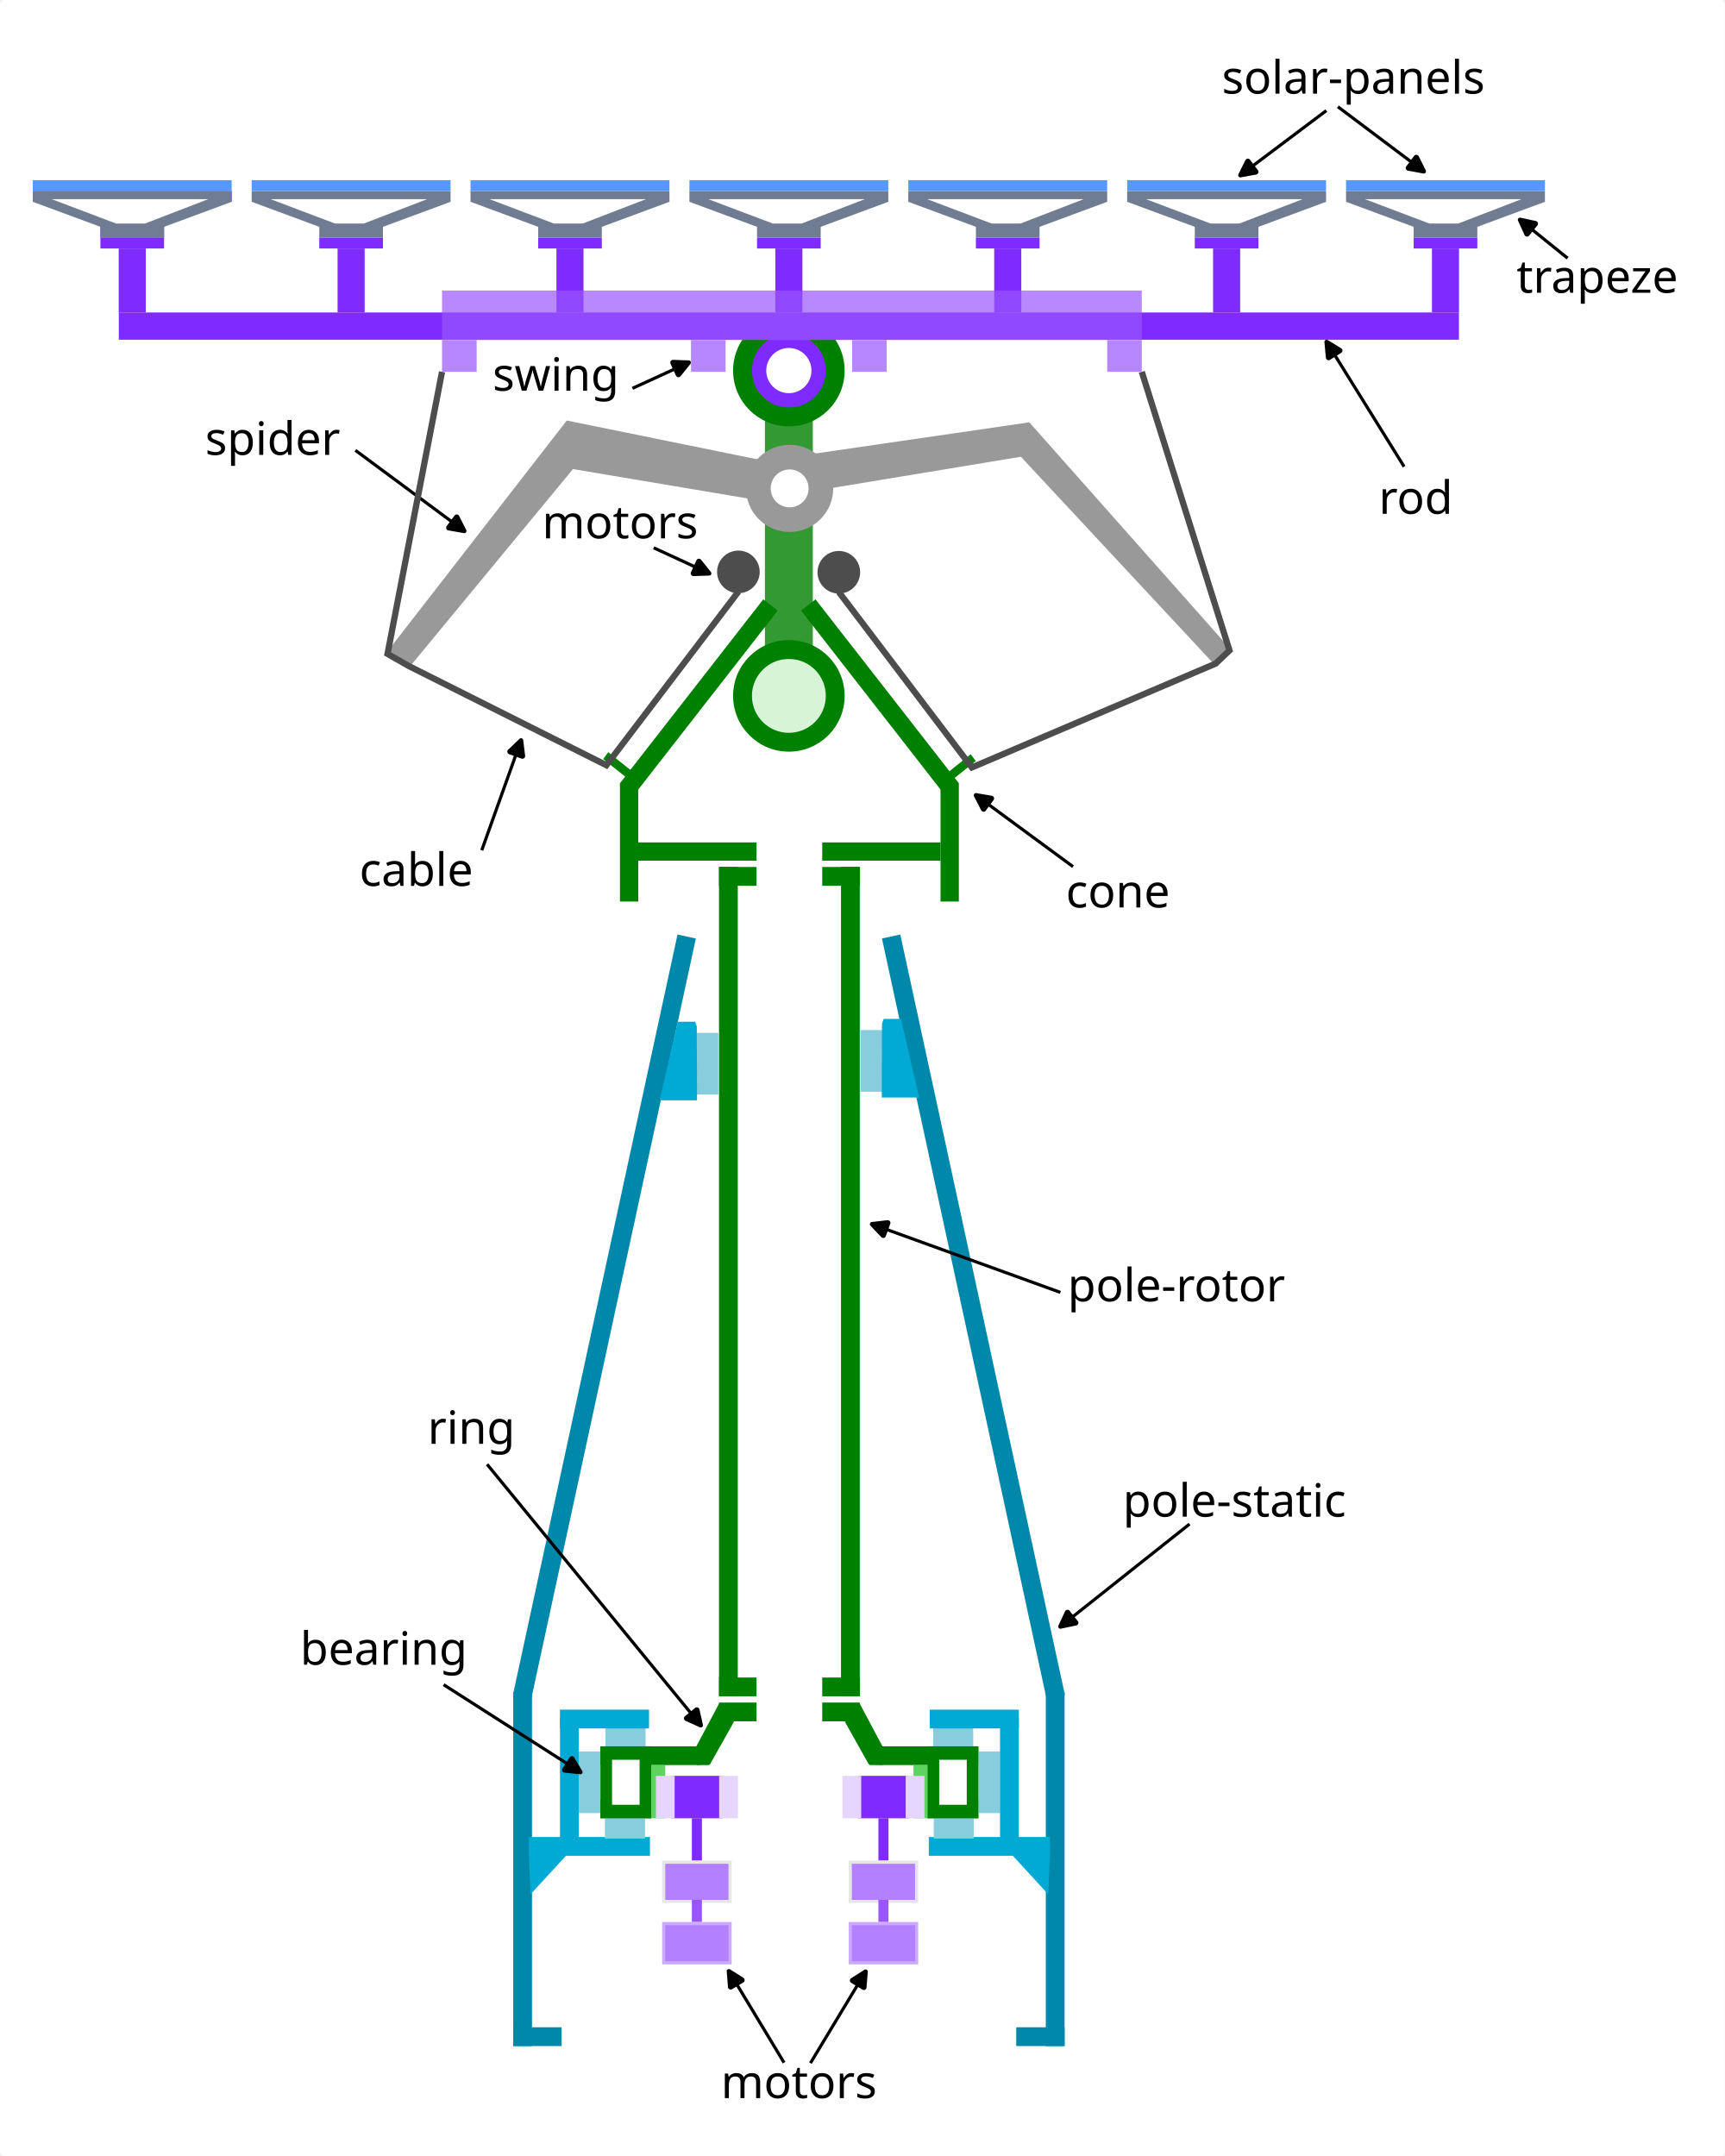
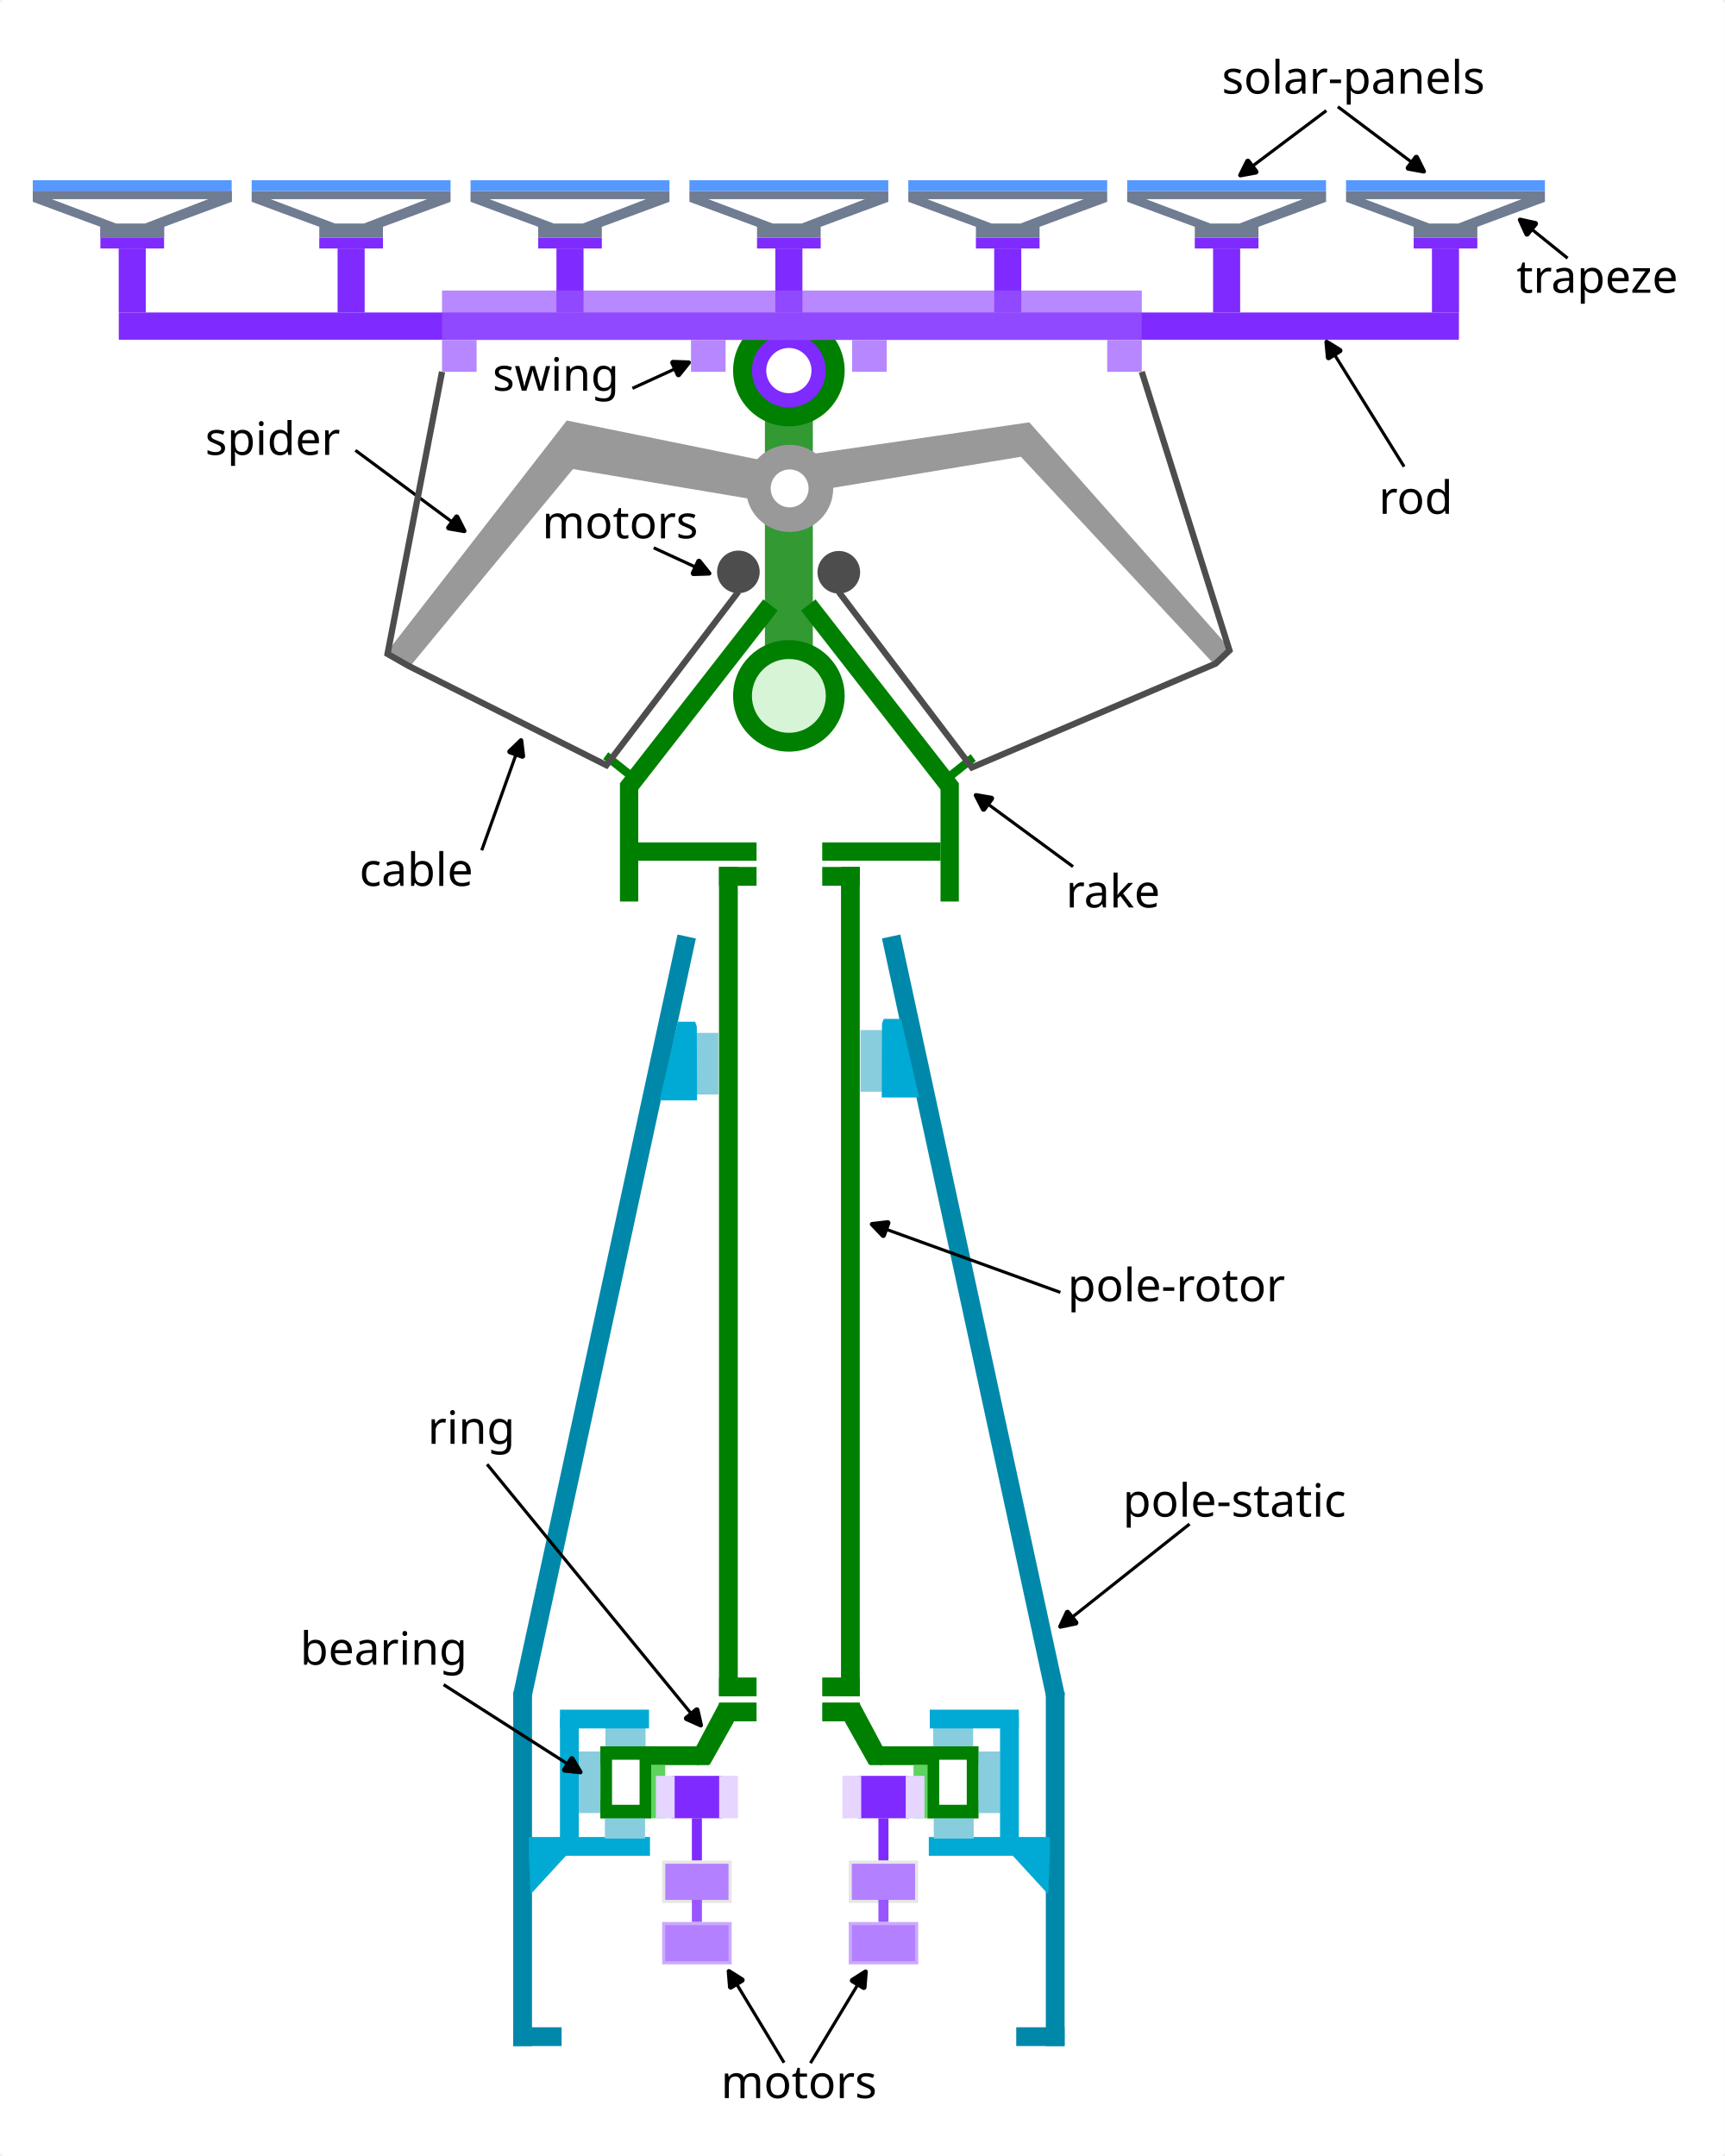
<svg xmlns="http://www.w3.org/2000/svg" width="551.382" height="689.269" viewBox="0 0 145.887 182.369">
  <defs>
    <marker id="i" markerHeight="1" markerWidth="1" orient="auto-start-reverse" preserveAspectRatio="xMidYMid" refX="0" refY="0" style="overflow:visible" viewBox="0 0 1 1">
      <path d="M-.211-4.106 6.21-.894a1 1 90 0 1 0 1.788L-.21 4.106A1.236 1.236 31.717 0 1-2 3v-6A1.236 1.236 148.283 0 1-.211-4.106z" style="fill:context-stroke;fill-rule:evenodd;stroke:none" transform="scale(.7)" />
    </marker>
    <marker id="j" markerHeight="1" markerWidth="1" orient="auto-start-reverse" preserveAspectRatio="xMidYMid" refX="0" refY="0" style="overflow:visible" viewBox="0 0 1 1">
      <path d="M-.211-4.106 6.21-.894a1 1 90 0 1 0 1.788L-.21 4.106A1.236 1.236 31.717 0 1-2 3v-6A1.236 1.236 148.283 0 1-.211-4.106z" style="fill:context-stroke;fill-rule:evenodd;stroke:none" transform="scale(.7)" />
    </marker>
    <marker id="k" markerHeight="1" markerWidth="1" orient="auto-start-reverse" preserveAspectRatio="xMidYMid" refX="0" refY="0" style="overflow:visible" viewBox="0 0 1 1">
      <path d="M-.211-4.106 6.21-.894a1 1 90 0 1 0 1.788L-.21 4.106A1.236 1.236 31.717 0 1-2 3v-6A1.236 1.236 148.283 0 1-.211-4.106z" style="fill:context-stroke;fill-rule:evenodd;stroke:none" transform="scale(.7)" />
    </marker>
    <marker id="l" markerHeight="1" markerWidth="1" orient="auto-start-reverse" preserveAspectRatio="xMidYMid" refX="0" refY="0" style="overflow:visible" viewBox="0 0 1 1">
      <path d="M-.211-4.106 6.21-.894a1 1 90 0 1 0 1.788L-.21 4.106A1.236 1.236 31.717 0 1-2 3v-6A1.236 1.236 148.283 0 1-.211-4.106z" style="fill:context-stroke;fill-rule:evenodd;stroke:none" transform="scale(.7)" />
    </marker>
    <marker id="m" markerHeight="1" markerWidth="1" orient="auto-start-reverse" preserveAspectRatio="xMidYMid" refX="0" refY="0" style="overflow:visible" viewBox="0 0 1 1">
      <path d="M-.211-4.106 6.21-.894a1 1 90 0 1 0 1.788L-.21 4.106A1.236 1.236 31.717 0 1-2 3v-6A1.236 1.236 148.283 0 1-.211-4.106z" style="fill:context-stroke;fill-rule:evenodd;stroke:none" transform="scale(.7)" />
    </marker>
    <marker id="n" markerHeight="1" markerWidth="1" orient="auto-start-reverse" preserveAspectRatio="xMidYMid" refX="0" refY="0" style="overflow:visible" viewBox="0 0 1 1">
      <path d="M-.211-4.106 6.21-.894a1 1 90 0 1 0 1.788L-.21 4.106A1.236 1.236 31.717 0 1-2 3v-6A1.236 1.236 148.283 0 1-.211-4.106z" style="fill:context-stroke;fill-rule:evenodd;stroke:none" transform="scale(.7)" />
    </marker>
    <marker id="o" markerHeight="1" markerWidth="1" orient="auto-start-reverse" preserveAspectRatio="xMidYMid" refX="0" refY="0" style="overflow:visible" viewBox="0 0 1 1">
      <path d="M-.211-4.106 6.21-.894a1 1 90 0 1 0 1.788L-.21 4.106A1.236 1.236 31.717 0 1-2 3v-6A1.236 1.236 148.283 0 1-.211-4.106z" style="fill:context-stroke;fill-rule:evenodd;stroke:none" transform="scale(.7)" />
    </marker>
    <marker id="p" markerHeight="1" markerWidth="1" orient="auto-start-reverse" preserveAspectRatio="xMidYMid" refX="0" refY="0" style="overflow:visible" viewBox="0 0 1 1">
      <path d="M-.211-4.106 6.21-.894a1 1 90 0 1 0 1.788L-.21 4.106A1.236 1.236 31.717 0 1-2 3v-6A1.236 1.236 148.283 0 1-.211-4.106z" style="fill:context-stroke;fill-rule:evenodd;stroke:none" transform="scale(.7)" />
    </marker>
    <marker id="s" markerHeight="1" markerWidth="1" orient="auto-start-reverse" preserveAspectRatio="xMidYMid" refX="0" refY="0" style="overflow:visible" viewBox="0 0 1 1">
      <path d="M-.211-4.106 6.21-.894a1 1 90 0 1 0 1.788L-.21 4.106A1.236 1.236 31.717 0 1-2 3v-6A1.236 1.236 148.283 0 1-.211-4.106z" style="fill:context-stroke;fill-rule:evenodd;stroke:none" transform="scale(.7)" />
    </marker>
    <marker id="t" markerHeight="1" markerWidth="1" orient="auto-start-reverse" preserveAspectRatio="xMidYMid" refX="0" refY="0" style="overflow:visible" viewBox="0 0 1 1">
      <path d="M-.211-4.106 6.21-.894a1 1 90 0 1 0 1.788L-.21 4.106A1.236 1.236 31.717 0 1-2 3v-6A1.236 1.236 148.283 0 1-.211-4.106z" style="fill:context-stroke;fill-rule:evenodd;stroke:none" transform="scale(.7)" />
    </marker>
    <marker id="u" markerHeight="1" markerWidth="1" orient="auto-start-reverse" preserveAspectRatio="xMidYMid" refX="0" refY="0" style="overflow:visible" viewBox="0 0 1 1">
      <path d="M-.211-4.106 6.21-.894a1 1 90 0 1 0 1.788L-.21 4.106A1.236 1.236 31.717 0 1-2 3v-6A1.236 1.236 148.283 0 1-.211-4.106z" style="fill:context-stroke;fill-rule:evenodd;stroke:none" transform="scale(.7)" />
    </marker>
    <marker id="v" markerHeight="1" markerWidth="1" orient="auto-start-reverse" preserveAspectRatio="xMidYMid" refX="0" refY="0" style="overflow:visible" viewBox="0 0 1 1">
      <path d="M-.211-4.106 6.21-.894a1 1 90 0 1 0 1.788L-.21 4.106A1.236 1.236 31.717 0 1-2 3v-6A1.236 1.236 148.283 0 1-.211-4.106z" style="fill:context-stroke;fill-rule:evenodd;stroke:none" transform="scale(.7)" />
    </marker>
    <marker id="x" markerHeight="1" markerWidth="1" orient="auto-start-reverse" preserveAspectRatio="xMidYMid" refX="0" refY="0" style="overflow:visible" viewBox="0 0 1 1">
      <path d="M-.211-4.106 6.21-.894a1 1 90 0 1 0 1.788L-.21 4.106A1.236 1.236 31.717 0 1-2 3v-6A1.236 1.236 148.283 0 1-.211-4.106z" style="fill:context-stroke;fill-rule:evenodd;stroke:none" transform="scale(.7)" />
    </marker>
    <marker id="z" markerHeight="1" markerWidth="1" orient="auto-start-reverse" preserveAspectRatio="xMidYMid" refX="0" refY="0" style="overflow:visible" viewBox="0 0 1 1">
      <path d="M-.211-4.106 6.21-.894a1 1 90 0 1 0 1.788L-.21 4.106A1.236 1.236 31.717 0 1-2 3v-6A1.236 1.236 148.283 0 1-.211-4.106z" style="fill:context-stroke;fill-rule:evenodd;stroke:none" transform="scale(.7)" />
    </marker>
    <marker id="B" markerHeight="1" markerWidth="1" orient="auto-start-reverse" preserveAspectRatio="xMidYMid" refX="0" refY="0" style="overflow:visible" viewBox="0 0 1 1">
      <path d="M-.211-4.106 6.21-.894a1 1 90 0 1 0 1.788L-.21 4.106A1.236 1.236 31.717 0 1-2 3v-6A1.236 1.236 148.283 0 1-.211-4.106z" style="fill:context-stroke;fill-rule:evenodd;stroke:none" transform="scale(.7)" />
    </marker>
    <path id="y" d="M156.301 1264.523h49.267v21.099h-49.267z" />
    <path id="w" d="M54.855 1318.21h111.518v37.987H54.855z" />
    <path id="a" d="M95.684 1014.298h138.497v46.863H95.684z" />
    <path id="b" d="M182.76 1105.717h181.951v36.314H182.76z" />
    <path id="c" d="M366.507 1070.714h138.637v34.936H366.507z" />
    <path id="d" d="M441.651 1017.628h113.588v44.326H441.651z" />
    <path id="e" d="M339.166 1122.708h173.913v53.623H339.166z" />
    <path id="f" d="M404.022 431.123h135.339v40.229H404.022z" />
    <path id="g" d="M402.158 361.595H532.94v44.159H402.158z" />
    <path id="h" d="M422.662 515.803h101.739v36.063H422.662z" />
    <path id="q" d="M443.269 400.645h108.686v33.052H443.269z" />
    <path id="r" d="M390.711 567.375h163.901v53.717H390.711z" />
    <path id="A" d="M339.166 1122.708h173.913v53.623H339.166z" />
  </defs>
  <g transform="translate(-8.874 -270.992)">
    <path d="M9.138 271.256h145.357v181.84H9.138z" style="opacity:1;fill:#fff;fill-opacity:1;stroke:#fff;stroke-width:.529;stroke-linejoin:bevel;stroke-opacity:1" />
    <path d="M-127.323 318.571h2.435v.718h-2.435z" style="fill:green;stroke:none;stroke-width:.265" transform="matrix(.78106 -.62446 .59177 .8061 0 0)" />
    <path d="M-249.284 223.883h2.435v.718h-2.435z" style="fill:green;stroke:none;stroke-width:.265" transform="matrix(-.78106 -.62446 -.59177 .8061 0 0)" />
    <path d="M414.249 52.413h29.679v1.323h-29.679z" style="fill:#08a;stroke:#08a;stroke-width:.265" transform="matrix(0 1 1 0 0 0)" />
    <path d="M52.413-443.928h3.824v1.323h-3.824z" style="fill:#08a;stroke:#08a;stroke-width:.265" transform="scale(1 -1)" />
    <path d="M414.249-98.782h29.679v1.323h-29.679z" style="fill:#08a;stroke:#08a;stroke-width:.265" transform="rotate(90)" />
    <path d="M-98.782-443.928h3.824v1.323h-3.824z" style="fill:#08a;stroke:#08a;stroke-width:.265" transform="scale(-1)" />
    <path d="M328.253 138.854h65.535v1.323h-65.535z" style="fill:#08a;stroke:#08a;stroke-width:.265" transform="scale(-1 1) rotate(77.788)" />
    <path d="M360.236-8.92h65.535v1.323h-65.535z" style="fill:#08a;stroke:#08a;stroke-width:.265" transform="rotate(77.788)" />
    <path d="M344.458 69.818h69.886v1.323h-69.886z" style="fill:green;stroke:green;stroke-width:.265" transform="matrix(0 1 1 0 0 0)" />
    <path d="M-72.728 413.021h2.91v1.323h-2.91z" style="fill:green;stroke:green;stroke-width:.265" transform="scale(-1 1)" />
    <path d="M344.458-81.459h69.886v1.323h-69.886z" style="fill:green;stroke:green;stroke-width:.265" transform="rotate(90)" />
    <path d="M78.549 413.021h2.91v1.323h-2.91z" style="fill:green;stroke:green;stroke-width:.265" />
    <path d="M-72.728 344.458h2.91v1.323h-2.91z" style="fill:green;stroke:green;stroke-width:.265" transform="scale(-1 1)" />
    <path d="M78.549 344.458h2.91v1.323h-2.91z" style="fill:green;stroke:green;stroke-width:.265" />
    <path d="M-72.728 415.137h2.91v1.323h-2.91z" style="fill:green;stroke:green;stroke-width:.265" transform="scale(-1 1)" />
    <path d="M78.549 415.137h2.91v1.323h-2.91z" style="fill:green;stroke:green;stroke-width:.265" />
    <path d="M-67.846 418.839h8.057v1.323h-8.057z" style="fill:green;stroke:green;stroke-width:.265" transform="scale(-1 1)" />
    <path d="M83.432 418.839h8.057v1.323h-8.057z" style="fill:green;stroke:green;stroke-width:.265" />
    <path d="M-63.817 423.336h4.028v1.323h-4.028zM-91.489 423.336h4.028v1.323h-4.028z" style="fill:green;stroke:green;stroke-width:.265" transform="scale(-1 1)" />
    <path d="M420.294 63.817h4.498v1.323h-4.498zM420.294 86.137h4.498v1.323h-4.498z" style="fill:#5fd35f;stroke:none;stroke-width:.265" transform="matrix(0 1 1 0 0 0)" />
    <path d="m69.818 415.137-1.972 3.702v1.323h.966l2.006-3.57zM81.46 415.137l1.972 3.702v1.323h-.966l-2.006-3.57z" style="fill:green;fill-opacity:1;stroke:green;stroke-width:.265;stroke-linecap:butt;stroke-linejoin:bevel;stroke-opacity:1" />
    <path d="M421.34 65.802h3.32v4.028h-3.32z" style="fill:#7f2aff;fill-opacity:1;stroke:#7f2aff;stroke-width:.265" transform="matrix(0 1 1 0 0 0)" />
    <path d="M421.34 69.83h3.32v1.323h-3.32zM421.34 64.479h3.32v1.323h-3.32z" style="fill:#e5d5ff;fill-opacity:1;stroke:#e5d5ff;stroke-width:.265;stroke-opacity:1" transform="matrix(0 1 1 0 0 0)" />
    <path d="M421.34 81.58h3.32v4.028h-3.32z" style="fill:#7f2aff;fill-opacity:1;stroke:#7f2aff;stroke-width:.265" transform="matrix(0 1 1 0 0 0)" />
    <path d="M421.34 85.608h3.32v1.323h-3.32zM421.34 80.257h3.32v1.323h-3.32z" style="fill:#e5d5ff;fill-opacity:1;stroke:#e5d5ff;stroke-width:.265;stroke-opacity:1" transform="matrix(0 1 1 0 0 0)" />
    <path d="M424.924 67.523h3.32v.585h-3.32zM424.924 83.301h3.32v.585h-3.32z" style="fill:#7f2aff;fill-opacity:1;stroke:#7f2aff;stroke-width:.265" transform="matrix(0 1 1 0 0 0)" />
    <path d="M428.508 65.008h3.32v5.615h-3.32z" style="fill:#b380ff;fill-opacity:1;stroke:#e6e6e6;stroke-width:.265" transform="matrix(0 1 1 0 0 0)" />
    <path d="M431.828 67.523h1.607v.585h-1.607z" style="fill:#95f;fill-opacity:1;stroke:#95f;stroke-width:.265" transform="matrix(0 1 1 0 0 0)" />
    <path d="M433.699 65.008h3.32v5.615h-3.32z" style="fill:#b380ff;fill-opacity:1;stroke:#caf;stroke-width:.265" transform="matrix(0 1 1 0 0 0)" />
    <path d="M428.508 80.786h3.32v5.615h-3.32z" style="fill:#b380ff;fill-opacity:1;stroke:#e6e6e6;stroke-width:.265" transform="matrix(0 1 1 0 0 0)" />
    <path d="M431.828 83.301h1.607v.585h-1.607z" style="fill:#95f;fill-opacity:1;stroke:#95f;stroke-width:.265" transform="matrix(0 1 1 0 0 0)" />
    <path d="M433.699 80.786h3.32v5.615h-3.32z" style="fill:#b380ff;fill-opacity:1;stroke:#caf;stroke-width:.265" transform="matrix(0 1 1 0 0 0)" />
    <path d="M53.736-427.834h9.979v1.323h-9.979z" style="fill:#00aad4;stroke:#00aad4;stroke-width:.265" transform="scale(1 -1)" />
    <path d="M60.034-426.511h3.397v1.852h-3.397z" style="fill:#87cdde;stroke:none;stroke-width:.265" transform="scale(1 -1)" />
    <path d="M419.142-59.656h5.214v1.852h-5.214z" style="fill:#87cdde;stroke:none;stroke-width:.265" transform="rotate(90)" />
    <path d="M60.078-418.706h3.397v1.852h-3.397z" style="fill:#87cdde;stroke:none;stroke-width:.265" transform="scale(1 -1)" />
    <path d="M-426.379-57.69h9.979v1.323h-9.979z" style="fill:#00aad4;stroke:#00aad4;stroke-width:.265" transform="matrix(0 -1 -1 0 0 0)" />
    <path d="M56.367-417.062h7.267v1.323h-7.267z" style="fill:#00aad4;stroke:#00aad4;stroke-width:.265" transform="scale(1 -1)" />
    <path d="M-97.541-427.834h9.979v1.323h-9.979z" style="fill:#00aad4;stroke:#00aad4;stroke-width:.265" transform="scale(-1)" />
    <path d="M-91.226-426.511h3.38v1.852h-3.38z" style="fill:#87cdde;stroke:none;stroke-width:.265" transform="scale(-1)" />
    <path d="M419.142 91.621h5.214v1.852h-5.214z" style="fill:#87cdde;stroke:none;stroke-width:.265" transform="matrix(0 1 1 0 0 0)" />
    <path d="M-91.182-418.706h3.38v1.852h-3.38z" style="fill:#87cdde;stroke:none;stroke-width:.265" transform="scale(-1)" />
    <path d="M-426.379 93.588h9.979v1.323h-9.979z" style="fill:#00aad4;stroke:#00aad4;stroke-width:.265" transform="rotate(-90)" />
    <path d="M-94.911-417.062h7.267v1.323h-7.267z" style="fill:#00aad4;stroke:#00aad4;stroke-width:.265" transform="scale(-1)" />
    <path d="M418.839 59.789h5.821v4.028h-5.821z" style="fill:green;fill-opacity:1;stroke:green;stroke-width:.265" transform="matrix(0 1 1 0 0 0)" />
    <path d="M419.71 60.506h4.077v2.595h-4.077z" style="fill:#fff;stroke:green;stroke-width:.265" transform="matrix(0 1 1 0 0 0)" />
    <path d="M418.839 87.46h5.821v4.028h-5.821z" style="fill:green;stroke:green;stroke-width:.265" transform="matrix(0 1 1 0 0 0)" />
    <path d="M419.71 88.177h4.077v2.595h-4.077z" style="fill:#fff;stroke:green;stroke-width:.265" transform="matrix(0 1 1 0 0 0)" />
    <path d="m53.736 427.834 2.825.133-2.693 2.933-.132-3.066M97.541 427.834l-2.825.133 2.693 2.933.132-3.066" style="fill:#00aad4;fill-opacity:1;stroke:#00aad4;stroke-width:.265px;stroke-linecap:butt;stroke-linejoin:miter;stroke-opacity:1" />
    <path d="M358.36-69.629h5.214v1.852h-5.214z" style="fill:#87cdde;stroke:none;stroke-width:.265" transform="rotate(90)" />
    <path d="m67.675 357.84.02 6.093H64.83l1.477-6.386h1.267z" style="fill:#00aad4;fill-opacity:1;stroke:#00aad4;stroke-width:.265px;stroke-linecap:butt;stroke-linejoin:miter;stroke-opacity:1" />
    <path d="M358.122 81.648h5.214V83.5h-5.214z" style="fill:#87cdde;stroke:none;stroke-width:.265" transform="matrix(0 1 1 0 0 0)" />
    <path d="m83.602 357.601-.02 6.094h2.867l-1.478-6.386h-1.266z" style="fill:#00aad4;fill-opacity:1;stroke:#00aad4;stroke-width:.265px;stroke-linecap:butt;stroke-linejoin:miter;stroke-opacity:1" />
    <path d="M-72.861 342.248h10.005v1.549h-10.005zM-88.421 342.248h10.005v1.549h-10.005z" style="fill:green;stroke:none;stroke-width:.265" transform="scale(-1 1)" />
    <path d="M-347.25-62.856h10.005v1.549h-10.005zM-347.25-89.97h10.005v1.549h-10.005z" style="fill:green;stroke:none;stroke-width:.265" transform="matrix(0 -1 -1 0 0 0)" />
    <path d="M-228.33-257.201h19.722v1.549h-19.722z" style="fill:green;stroke:none;stroke-width:.265" transform="scale(1 -1) rotate(52.072)" />
    <path d="M-321.316-137.876h19.722v1.549h-19.722z" style="fill:green;stroke:none;stroke-width:.265" transform="rotate(-127.928)" />
    <text xml:space="preserve" style="font-size:14.667px;line-height:1.25;font-family:sans-serif;white-space:pre;shape-inside:url(#a);display:inline" transform="matrix(.26458 0 0 .26458 78.525 127.486)">
      <tspan x="95.684" y="1027.275">pole-static</tspan>
    </text>
    <text xml:space="preserve" style="font-size:14.667px;line-height:1.25;font-family:sans-serif;white-space:pre;shape-inside:url(#b);display:inline" transform="matrix(.26458 0 0 .26458 50.815 85.084)">
      <tspan x="182.76" y="1118.693">pole-rotor</tspan>
    </text>
    <text xml:space="preserve" style="font-size:14.667px;line-height:1.25;font-family:sans-serif;white-space:pre;shape-inside:url(#c);display:inline" transform="matrix(.26458 0 0 .26458 -51.926 106.399)">
      <tspan x="366.508" y="1083.689">ring</tspan>
    </text>
    <text xml:space="preserve" style="font-size:14.667px;line-height:1.25;font-family:sans-serif;white-space:pre;shape-inside:url(#d);display:inline" transform="matrix(.26458 0 0 .26458 -82.596 139.13)">
      <tspan x="441.65" y="1030.605">bearing</tspan>
    </text>
    <text xml:space="preserve" style="font-size:14.667px;line-height:1.25;font-family:sans-serif;white-space:pre;shape-inside:url(#e);display:inline" transform="matrix(.26458 0 0 .26458 -19.887 147.987)">
      <tspan x="339.166" y="1135.684">motors</tspan>
    </text>
    <text xml:space="preserve" style="font-size:14.667px;line-height:1.25;font-family:sans-serif;white-space:pre;shape-inside:url(#f);display:inline" transform="matrix(.26458 0 0 .26458 -7.871 230.253)">
-       <tspan x="404.021" y="444.1">cone</tspan>
+       <tspan x="404.021" y="444.1">rake</tspan>
    </text>
    <text xml:space="preserve" style="font-size:14.667px;line-height:1.25;font-family:sans-serif;white-space:pre;shape-inside:url(#g);display:inline" transform="matrix(.26458 0 0 .26458 -55.867 204.936)">
      <tspan x="402.158" y="374.572">swing</tspan>
    </text>
    <text xml:space="preserve" style="font-size:14.667px;line-height:1.25;font-family:sans-serif;white-space:pre;shape-inside:url(#h);display:inline" transform="matrix(.26458 0 0 .26458 13.661 174.551)">
      <tspan x="422.662" y="528.779">rod</tspan>
    </text>
    <path d="m66.152 302.107-3.788 1.733" style="fill:none;stroke:#000;stroke-width:.265px;stroke-linecap:butt;stroke-linejoin:miter;stroke-opacity:1;marker-start:url(#i)" />
    <path d="m92.278 338.894 7.35 5.405" style="fill:none;stroke:#000;stroke-width:.265px;stroke-linecap:butt;stroke-linejoin:miter;stroke-opacity:1;marker-start:url(#j)" />
    <path d="m83.633 374.907 14.925 5.404" style="fill:none;stroke:#000;stroke-width:.265px;stroke-linecap:butt;stroke-linejoin:miter;stroke-opacity:1;marker-start:url(#k)" />
    <path d="m99.396 407.912 10.086-8.005" style="fill:none;stroke:#000;stroke-width:.265px;stroke-linecap:butt;stroke-linejoin:miter;stroke-opacity:1;marker-start:url(#l)" />
    <path d="m71.076 438.648 4.113 6.819" style="fill:none;stroke:#000;stroke-width:.265px;stroke-linecap:butt;stroke-linejoin:miter;stroke-opacity:1;marker-start:url(#m)" />
    <path d="m81.532 438.682-4.113 6.82" style="fill:none;stroke:#000;stroke-width:.265px;stroke-linecap:butt;stroke-linejoin:miter;stroke-opacity:1;marker-start:url(#n)" />
    <path d="m57.06 420.313-10.665-6.819" style="fill:none;stroke:#000;stroke-width:.265px;stroke-linecap:butt;stroke-linejoin:miter;stroke-opacity:1;marker-start:url(#o)" />
    <path d="M67.467 416.101 50.07 394.853" style="fill:none;stroke:#000;stroke-width:.265px;stroke-linecap:butt;stroke-linejoin:miter;stroke-opacity:1;marker-start:url(#p)" />
    <circle cx="75.594" cy="329.854" r="4.718" style="opacity:1;fill:green;fill-opacity:1;stroke:none;stroke-width:.265;stroke-linejoin:bevel;stroke-opacity:1" />
    <circle cx="75.594" cy="329.854" r="3.124" style="fill:#d7f4d7;fill-opacity:1;stroke:none;stroke-width:.265;stroke-linejoin:bevel;stroke-opacity:1" />
    <circle cx="75.594" cy="302.337" r="4.718" style="fill:green;fill-opacity:1;stroke:none;stroke-width:.265;stroke-linejoin:bevel;stroke-opacity:1" />
    <circle cx="75.594" cy="302.337" r="3.124" style="fill:#7f2aff;fill-opacity:1;stroke:none;stroke-width:.265;stroke-linejoin:bevel;stroke-opacity:1" />
    <path d="M-326.73-77.621h21.269v4.053h-21.269z" style="opacity:.8;fill:green;stroke:none;stroke-width:.265" transform="matrix(0 -1 -1 0 0 0)" />
    <path d="M-132.266 297.424h113.345v2.303h-113.345z" style="fill:#7f2aff;stroke:none;stroke-width:.265" transform="scale(-1 1)" />
    <path d="M-297.424-21.204h5.414v2.291h-5.414z" style="fill:#7f2aff;stroke:none;stroke-width:.265" transform="matrix(0 -1 -1 0 0 0)" />
    <path d="M17.366-292.01h5.385v.915h-5.385z" style="fill:#7f2aff;stroke:none;stroke-width:.265" transform="scale(1 -1)" />
    <path d="M-297.424-39.716h5.414v2.291h-5.414z" style="fill:#7f2aff;stroke:none;stroke-width:.265" transform="matrix(0 -1 -1 0 0 0)" />
    <path d="M35.878-292.01h5.385v.915h-5.385z" style="fill:#7f2aff;stroke:none;stroke-width:.265" transform="scale(1 -1)" />
    <path d="M-297.424-58.227h5.414v2.291h-5.414z" style="fill:#7f2aff;stroke:none;stroke-width:.265" transform="matrix(0 -1 -1 0 0 0)" />
    <path d="M54.39-292.01h5.385v.915H54.39z" style="fill:#7f2aff;stroke:none;stroke-width:.265" transform="scale(1 -1)" />
    <path d="M-297.424-76.739h5.414v2.291h-5.414z" style="fill:#7f2aff;stroke:none;stroke-width:.265" transform="matrix(0 -1 -1 0 0 0)" />
    <path d="M72.901-292.01h5.385v.915h-5.385z" style="fill:#7f2aff;stroke:none;stroke-width:.265" transform="scale(1 -1)" />
    <path d="M-297.424-95.251h5.414v2.291h-5.414z" style="fill:#7f2aff;stroke:none;stroke-width:.265" transform="matrix(0 -1 -1 0 0 0)" />
    <path d="M91.413-292.01h5.385v.915h-5.385z" style="fill:#7f2aff;stroke:none;stroke-width:.265" transform="scale(1 -1)" />
    <path d="M-297.424-113.763h5.414v2.291h-5.414z" style="fill:#7f2aff;stroke:none;stroke-width:.265" transform="matrix(0 -1 -1 0 0 0)" />
    <path d="M109.925-292.01h5.385v.915h-5.385z" style="fill:#7f2aff;stroke:none;stroke-width:.265" transform="scale(1 -1)" />
    <path d="M-297.424-132.275h5.414v2.291h-5.414z" style="fill:#7f2aff;stroke:none;stroke-width:.265" transform="matrix(0 -1 -1 0 0 0)" />
    <path d="M128.437-292.01h5.385v.915h-5.385zM17.366-291.094h5.385v.915h-5.385z" style="fill:#7f2aff;stroke:none;stroke-width:.265" transform="scale(1 -1)" />
    <path d="M11.647-288.062h16.822v.915H11.647z" style="fill:#7f2aff;stroke:none;stroke-width:.265" transform="scale(1 -1)" />
    <path d="M11.647 287.147v.915l5.719 2.117v.915h5.385v-.915l5.718-2.117v-.915H11.647" style="fill:#6f7c91;stroke:none;stroke-width:.265px;stroke-linecap:butt;stroke-linejoin:miter;stroke-opacity:1" />
    <path d="M13.245 287.838h13.24l-5.345 2.06H18.69z" style="fill:#fff;stroke:none;stroke-width:.265px;stroke-linecap:butt;stroke-linejoin:miter;stroke-opacity:1" />
    <path d="M11.647-287.147h16.822v.915H11.647z" style="fill:#59f;stroke:none;stroke-width:.265" transform="scale(1 -1)" />
    <path d="M30.16 287.147v.915l5.718 2.117v.915h5.385v-.915l5.718-2.117v-.915H30.16" style="fill:#6f7c91;stroke:none;stroke-width:.265px;stroke-linecap:butt;stroke-linejoin:miter;stroke-opacity:1" />
    <path d="M31.757 287.838h13.24l-5.345 2.06h-2.449z" style="fill:#fff;stroke:none;stroke-width:.265px;stroke-linecap:butt;stroke-linejoin:miter;stroke-opacity:1" />
    <path d="M30.159-287.147h16.822v.915H30.159z" style="fill:#59f;stroke:none;stroke-width:.265" transform="scale(1 -1)" />
    <path d="M48.67 287.147v.915l5.72 2.117v.915h5.384v-.915l5.72-2.117v-.915H48.67" style="fill:#6f7c91;stroke:none;stroke-width:.265px;stroke-linecap:butt;stroke-linejoin:miter;stroke-opacity:1" />
    <path d="M50.269 287.838h13.24l-5.346 2.06h-2.448z" style="fill:#fff;stroke:none;stroke-width:.265px;stroke-linecap:butt;stroke-linejoin:miter;stroke-opacity:1" />
    <path d="M48.671-287.147h16.822v.915H48.671z" style="fill:#59f;stroke:none;stroke-width:.265" transform="scale(1 -1)" />
    <path d="M67.183 287.147v.915l5.718 2.117v.915h5.385v-.915l5.719-2.117v-.915H67.183" style="fill:#6f7c91;stroke:none;stroke-width:.265px;stroke-linecap:butt;stroke-linejoin:miter;stroke-opacity:1" />
    <path d="M68.78 287.838h13.24l-5.345 2.06h-2.448z" style="fill:#fff;stroke:none;stroke-width:.265px;stroke-linecap:butt;stroke-linejoin:miter;stroke-opacity:1" />
    <path d="M67.183-287.147h16.822v.915H67.183z" style="fill:#59f;stroke:none;stroke-width:.265" transform="scale(1 -1)" />
    <path d="M85.695 287.147v.915l5.718 2.117v.915h5.385v-.915l5.719-2.117v-.915H85.695" style="fill:#6f7c91;stroke:none;stroke-width:.265px;stroke-linecap:butt;stroke-linejoin:miter;stroke-opacity:1" />
    <path d="M87.292 287.838h13.24l-5.345 2.06h-2.449z" style="fill:#fff;stroke:none;stroke-width:.265px;stroke-linecap:butt;stroke-linejoin:miter;stroke-opacity:1" />
    <path d="M85.695-287.147h16.822v.915H85.695z" style="fill:#59f;stroke:none;stroke-width:.265" transform="scale(1 -1)" />
    <path d="M104.206 287.147v.915l5.72 2.117v.915h5.384v-.915l5.719-2.117v-.915h-16.823" style="fill:#6f7c91;stroke:none;stroke-width:.265px;stroke-linecap:butt;stroke-linejoin:miter;stroke-opacity:1" />
    <path d="M105.804 287.838h13.24l-5.345 2.06h-2.449z" style="fill:#fff;stroke:none;stroke-width:.265px;stroke-linecap:butt;stroke-linejoin:miter;stroke-opacity:1" />
    <path d="M104.206-287.147h16.822v.915h-16.822z" style="fill:#59f;stroke:none;stroke-width:.265" transform="scale(1 -1)" />
    <path d="M122.718 287.147v.915l5.719 2.117v.915h5.385v-.915l5.718-2.117v-.915h-16.822" style="fill:#6f7c91;stroke:none;stroke-width:.265px;stroke-linecap:butt;stroke-linejoin:miter;stroke-opacity:1" />
    <path d="M124.316 287.838h13.24l-5.345 2.06h-2.449z" style="fill:#fff;stroke:none;stroke-width:.265px;stroke-linecap:butt;stroke-linejoin:miter;stroke-opacity:1" />
    <path d="M122.718-287.147h16.822v.915h-16.822z" style="fill:#59f;stroke:none;stroke-width:.265" transform="scale(1 -1)" />
    <text xml:space="preserve" style="font-size:14.667px;line-height:1.25;font-family:sans-serif;white-space:pre;shape-inside:url(#q);display:inline" transform="matrix(.26458 0 0 .26458 19.86 186.32)">
      <tspan x="443.27" y="413.621">trapeze</tspan>
    </text>
    <text xml:space="preserve" style="font-size:14.667px;line-height:1.25;font-family:sans-serif;white-space:pre;shape-inside:url(#r);display:inline" transform="matrix(.26458 0 0 .26458 8.838 125.363)">
      <tspan x="390.711" y="580.352">solar-panels</tspan>
    </text>
    <path d="m114.635 285.17 6.415-4.822" style="fill:none;stroke:#000;stroke-width:.265px;stroke-linecap:butt;stroke-linejoin:miter;stroke-opacity:1;marker-start:url(#s)" />
    <path d="m128.44 284.843-6.415-4.823" style="fill:none;stroke:#000;stroke-width:.265px;stroke-linecap:butt;stroke-linejoin:miter;stroke-opacity:1;marker-start:url(#t)" />
    <path d="m138.265 290.256 3.192 2.576" style="fill:none;stroke:#000;stroke-width:.265px;stroke-linecap:butt;stroke-linejoin:miter;stroke-opacity:1;marker-start:url(#u)" />
    <circle cx="75.594" cy="302.337" r="1.912" style="fill:#fff;fill-opacity:1;stroke:none;stroke-width:.265;stroke-linejoin:bevel;stroke-opacity:1" />
    <path d="m121.638 300.82 5.992 9.644" style="fill:none;stroke:#000;stroke-width:.265px;stroke-linecap:butt;stroke-linejoin:miter;stroke-opacity:1;marker-start:url(#v)" />
    <path d="M-302.443-70.243h2.687v2.926h-2.687zM-302.443-83.87h2.687v2.926h-2.687zM-302.443-49.186h2.687v2.926h-2.687zM-302.443-105.443h2.687v2.926h-2.687z" style="fill:#9855ff;fill-opacity:.702;stroke:none;stroke-width:.265" transform="matrix(0 -1 -1 0 0 0)" />
    <path d="M-105.443 295.566h59.183v4.19h-59.183z" style="opacity:.7;fill:#95f;stroke:none;stroke-width:.265" transform="scale(-1 1)" />
    <circle cx="257.198" cy="192.632" r="3.687" style="fill:#999;fill-opacity:1;stroke:none;stroke-width:.265;stroke-linejoin:bevel;stroke-opacity:1" transform="rotate(39.55)" />
    <path d="m41.65 326.304 15.216-19.596 15.95 3.248 5.191-.495 17.873-2.604 16.981 19.154-1.17 1.111-16.424-17.636-16.54 2.733-2.229 2.737-4.293-1.92-14.924-2.51-13.864 16.788z" style="fill:#999;stroke:#999;stroke-width:.265px;stroke-linecap:butt;stroke-linejoin:miter;stroke-opacity:1" />
    <circle cx="257.198" cy="192.632" r="1.602" style="fill:#fff;fill-opacity:1;stroke:none;stroke-width:.265;stroke-linejoin:bevel;stroke-opacity:1" transform="rotate(39.55)" />
    <circle cx="71.325" cy="319.366" r="1.67" style="opacity:1;fill:#4d4d4d;fill-opacity:1;stroke:#4d4d4d;stroke-width:.265;stroke-linejoin:bevel;stroke-opacity:1" />
    <text xml:space="preserve" style="font-size:14.667px;line-height:1.25;font-family:sans-serif;white-space:pre;shape-inside:url(#w);display:inline" transform="matrix(.26458 0 0 .26458 11.71 -42.738)">
      <tspan x="54.855" y="1331.188">spider</tspan>
    </text>
    <path d="m47.282 315.268-8.35-6.185" style="fill:none;stroke:#000;stroke-width:.265px;stroke-linecap:butt;stroke-linejoin:miter;stroke-opacity:1;marker-start:url(#x)" />
    <path d="m46.26 302.443-4.61 23.86 1.767 1.01 16.745 8.406 11.163-14.683" style="fill:none;stroke:#4d4d4d;stroke-width:.529;stroke-linecap:butt;stroke-linejoin:miter;stroke-opacity:1" />
    <circle cx="79.819" cy="319.398" r="1.67" style="fill:#4d4d4d;fill-opacity:1;stroke:#4d4d4d;stroke-width:.265;stroke-linejoin:bevel;stroke-opacity:1" />
    <path d="m105.443 302.443 7.418 23.568-1.17 1.111-20.621 8.786-11.251-14.84" style="fill:none;stroke:#4d4d4d;stroke-width:.529;stroke-linecap:butt;stroke-linejoin:miter;stroke-opacity:1" />
    <text xml:space="preserve" style="font-size:14.667px;line-height:1.25;font-family:sans-serif;white-space:pre;shape-inside:url(#y);display:inline" transform="matrix(.26458 0 0 .26458 -2.083 7.929)">
      <tspan x="156.301" y="1277.5">cable</tspan>
    </text>
    <path d="m52.583 334.624-2.965 8.292" style="fill:none;stroke:#000;stroke-width:.265px;stroke-linecap:butt;stroke-linejoin:miter;stroke-opacity:1;marker-start:url(#z)" />
    <text xml:space="preserve" style="font-size:14.667px;line-height:1.25;font-family:sans-serif;white-space:pre;shape-inside:url(#A);display:inline" transform="matrix(.26458 0 0 .26458 -35.01 16.051)">
      <tspan x="339.166" y="1135.684">motors</tspan>
    </text>
    <path d="m67.885 319.045-3.724-1.716" style="fill:none;stroke:#000;stroke-width:.265px;stroke-linecap:butt;stroke-linejoin:miter;stroke-opacity:1;marker-start:url(#B)" />
  </g>
</svg>
